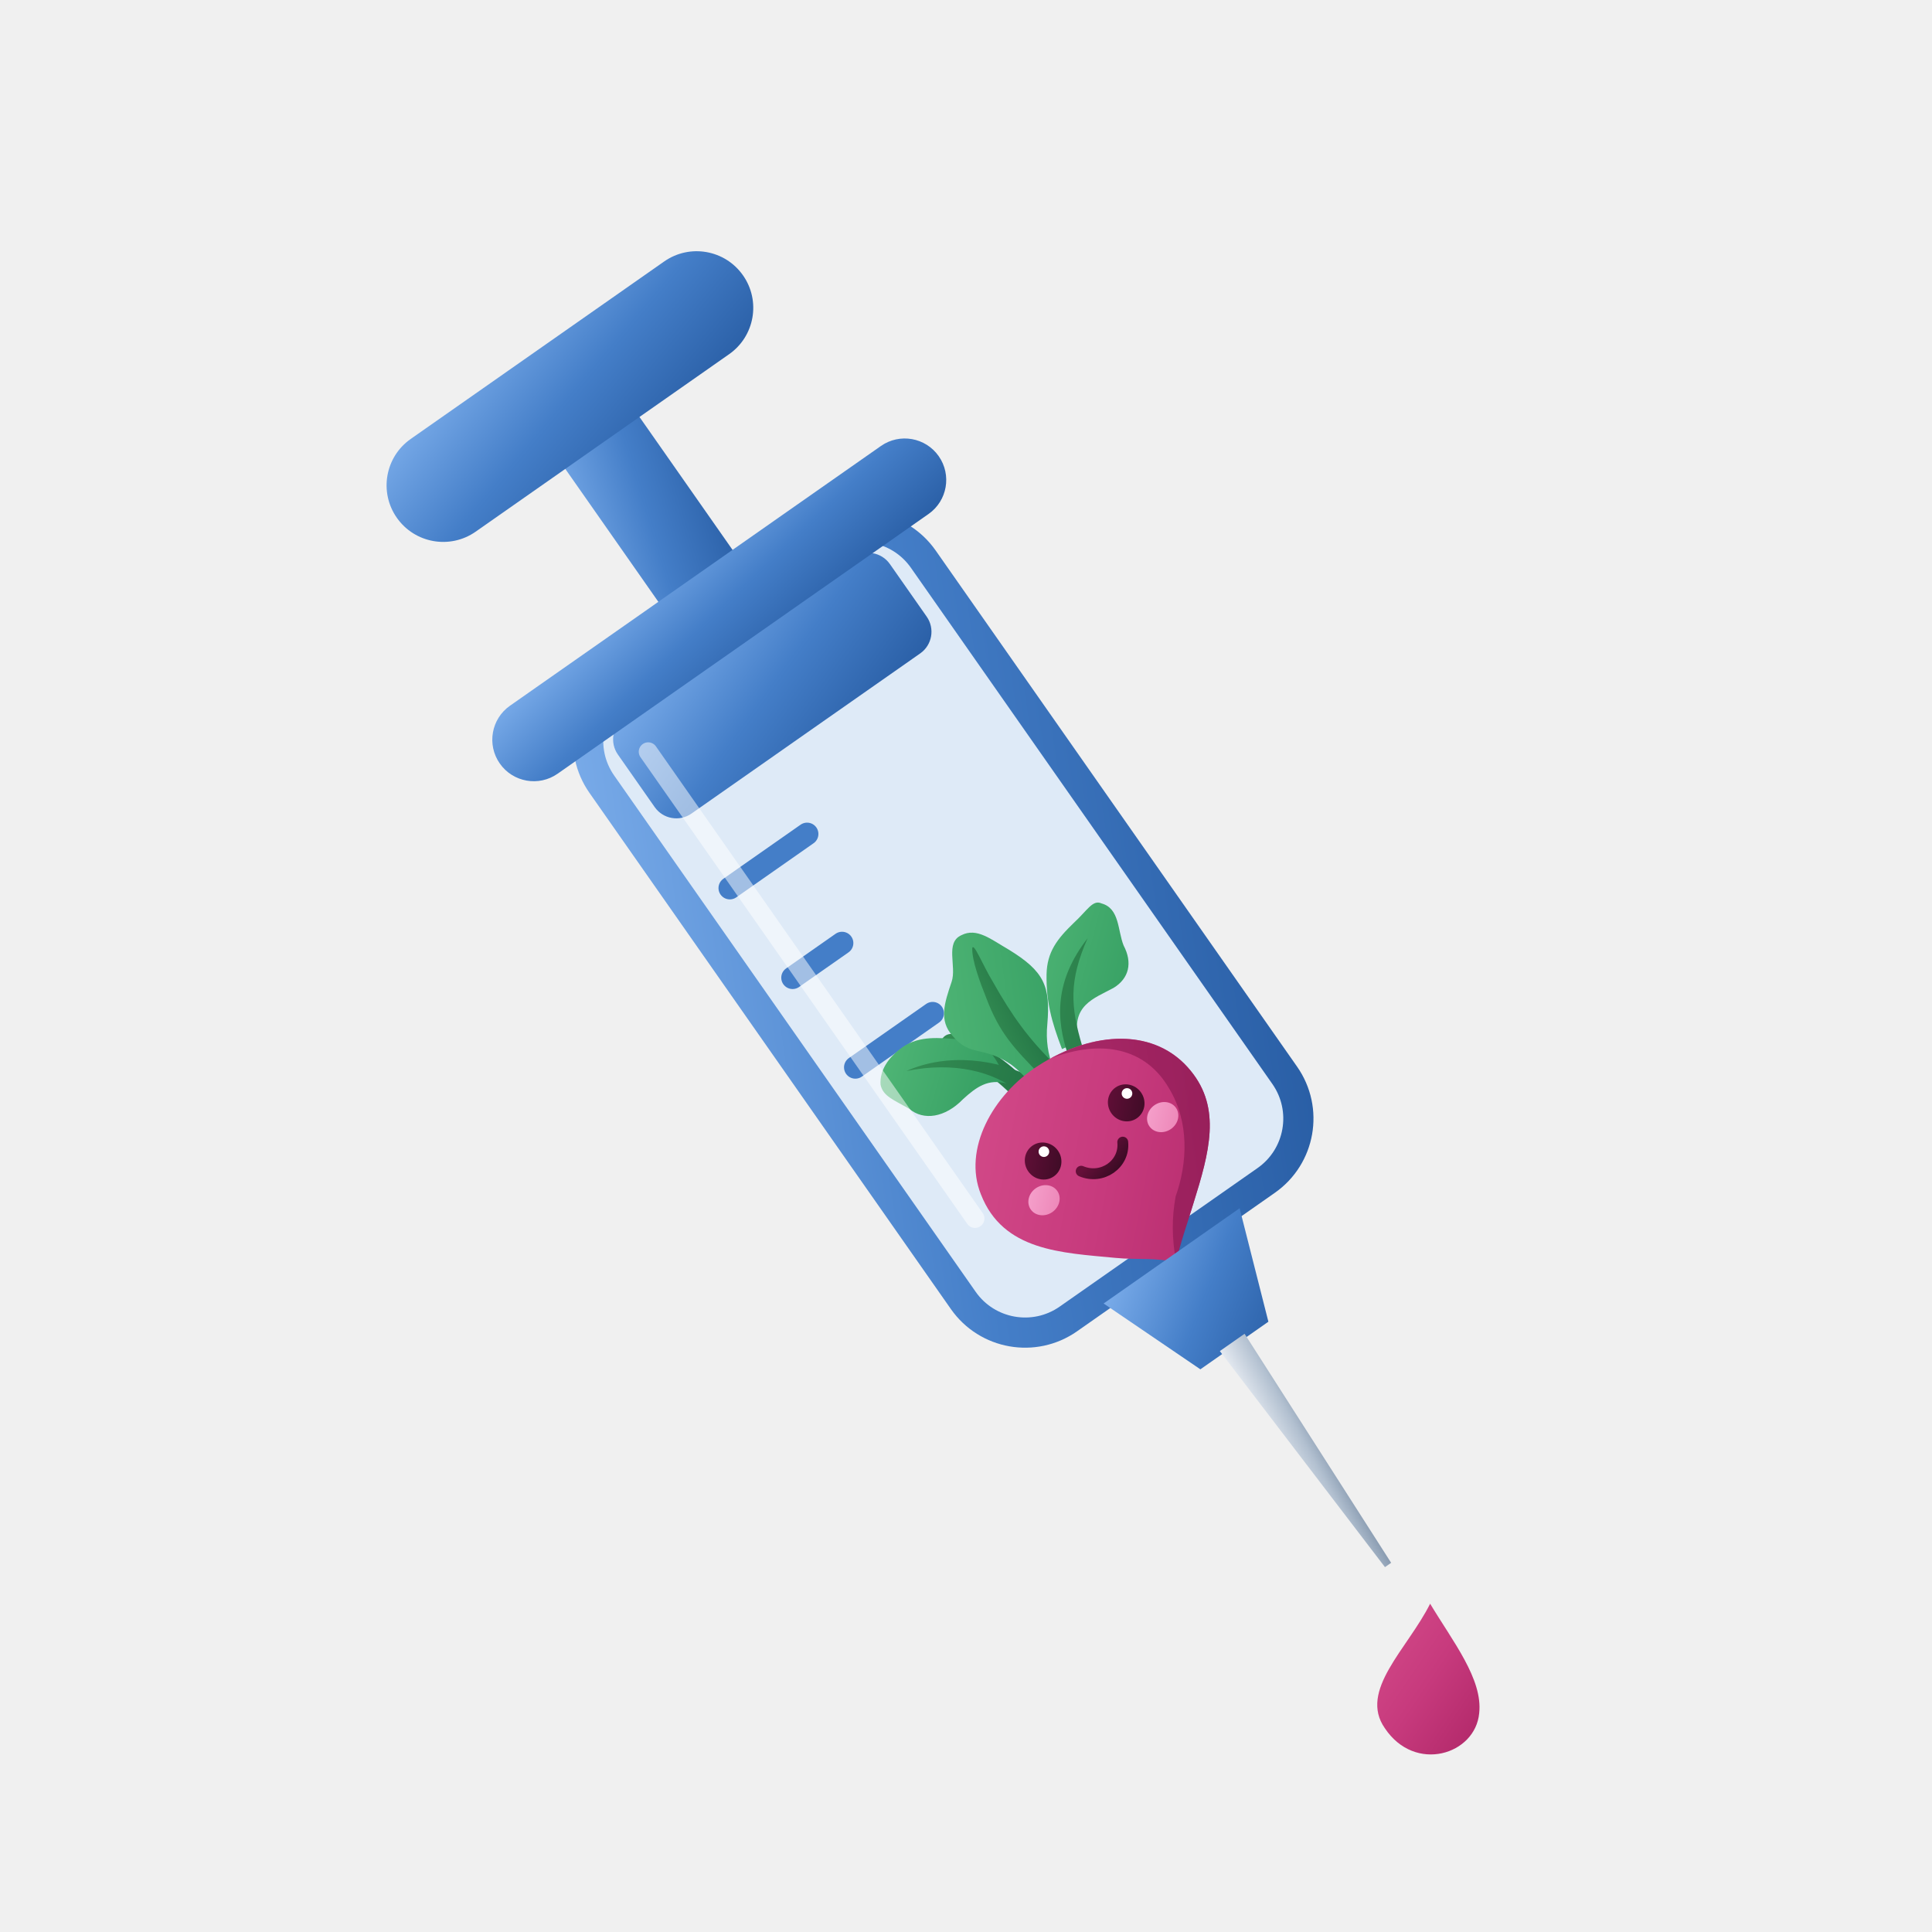
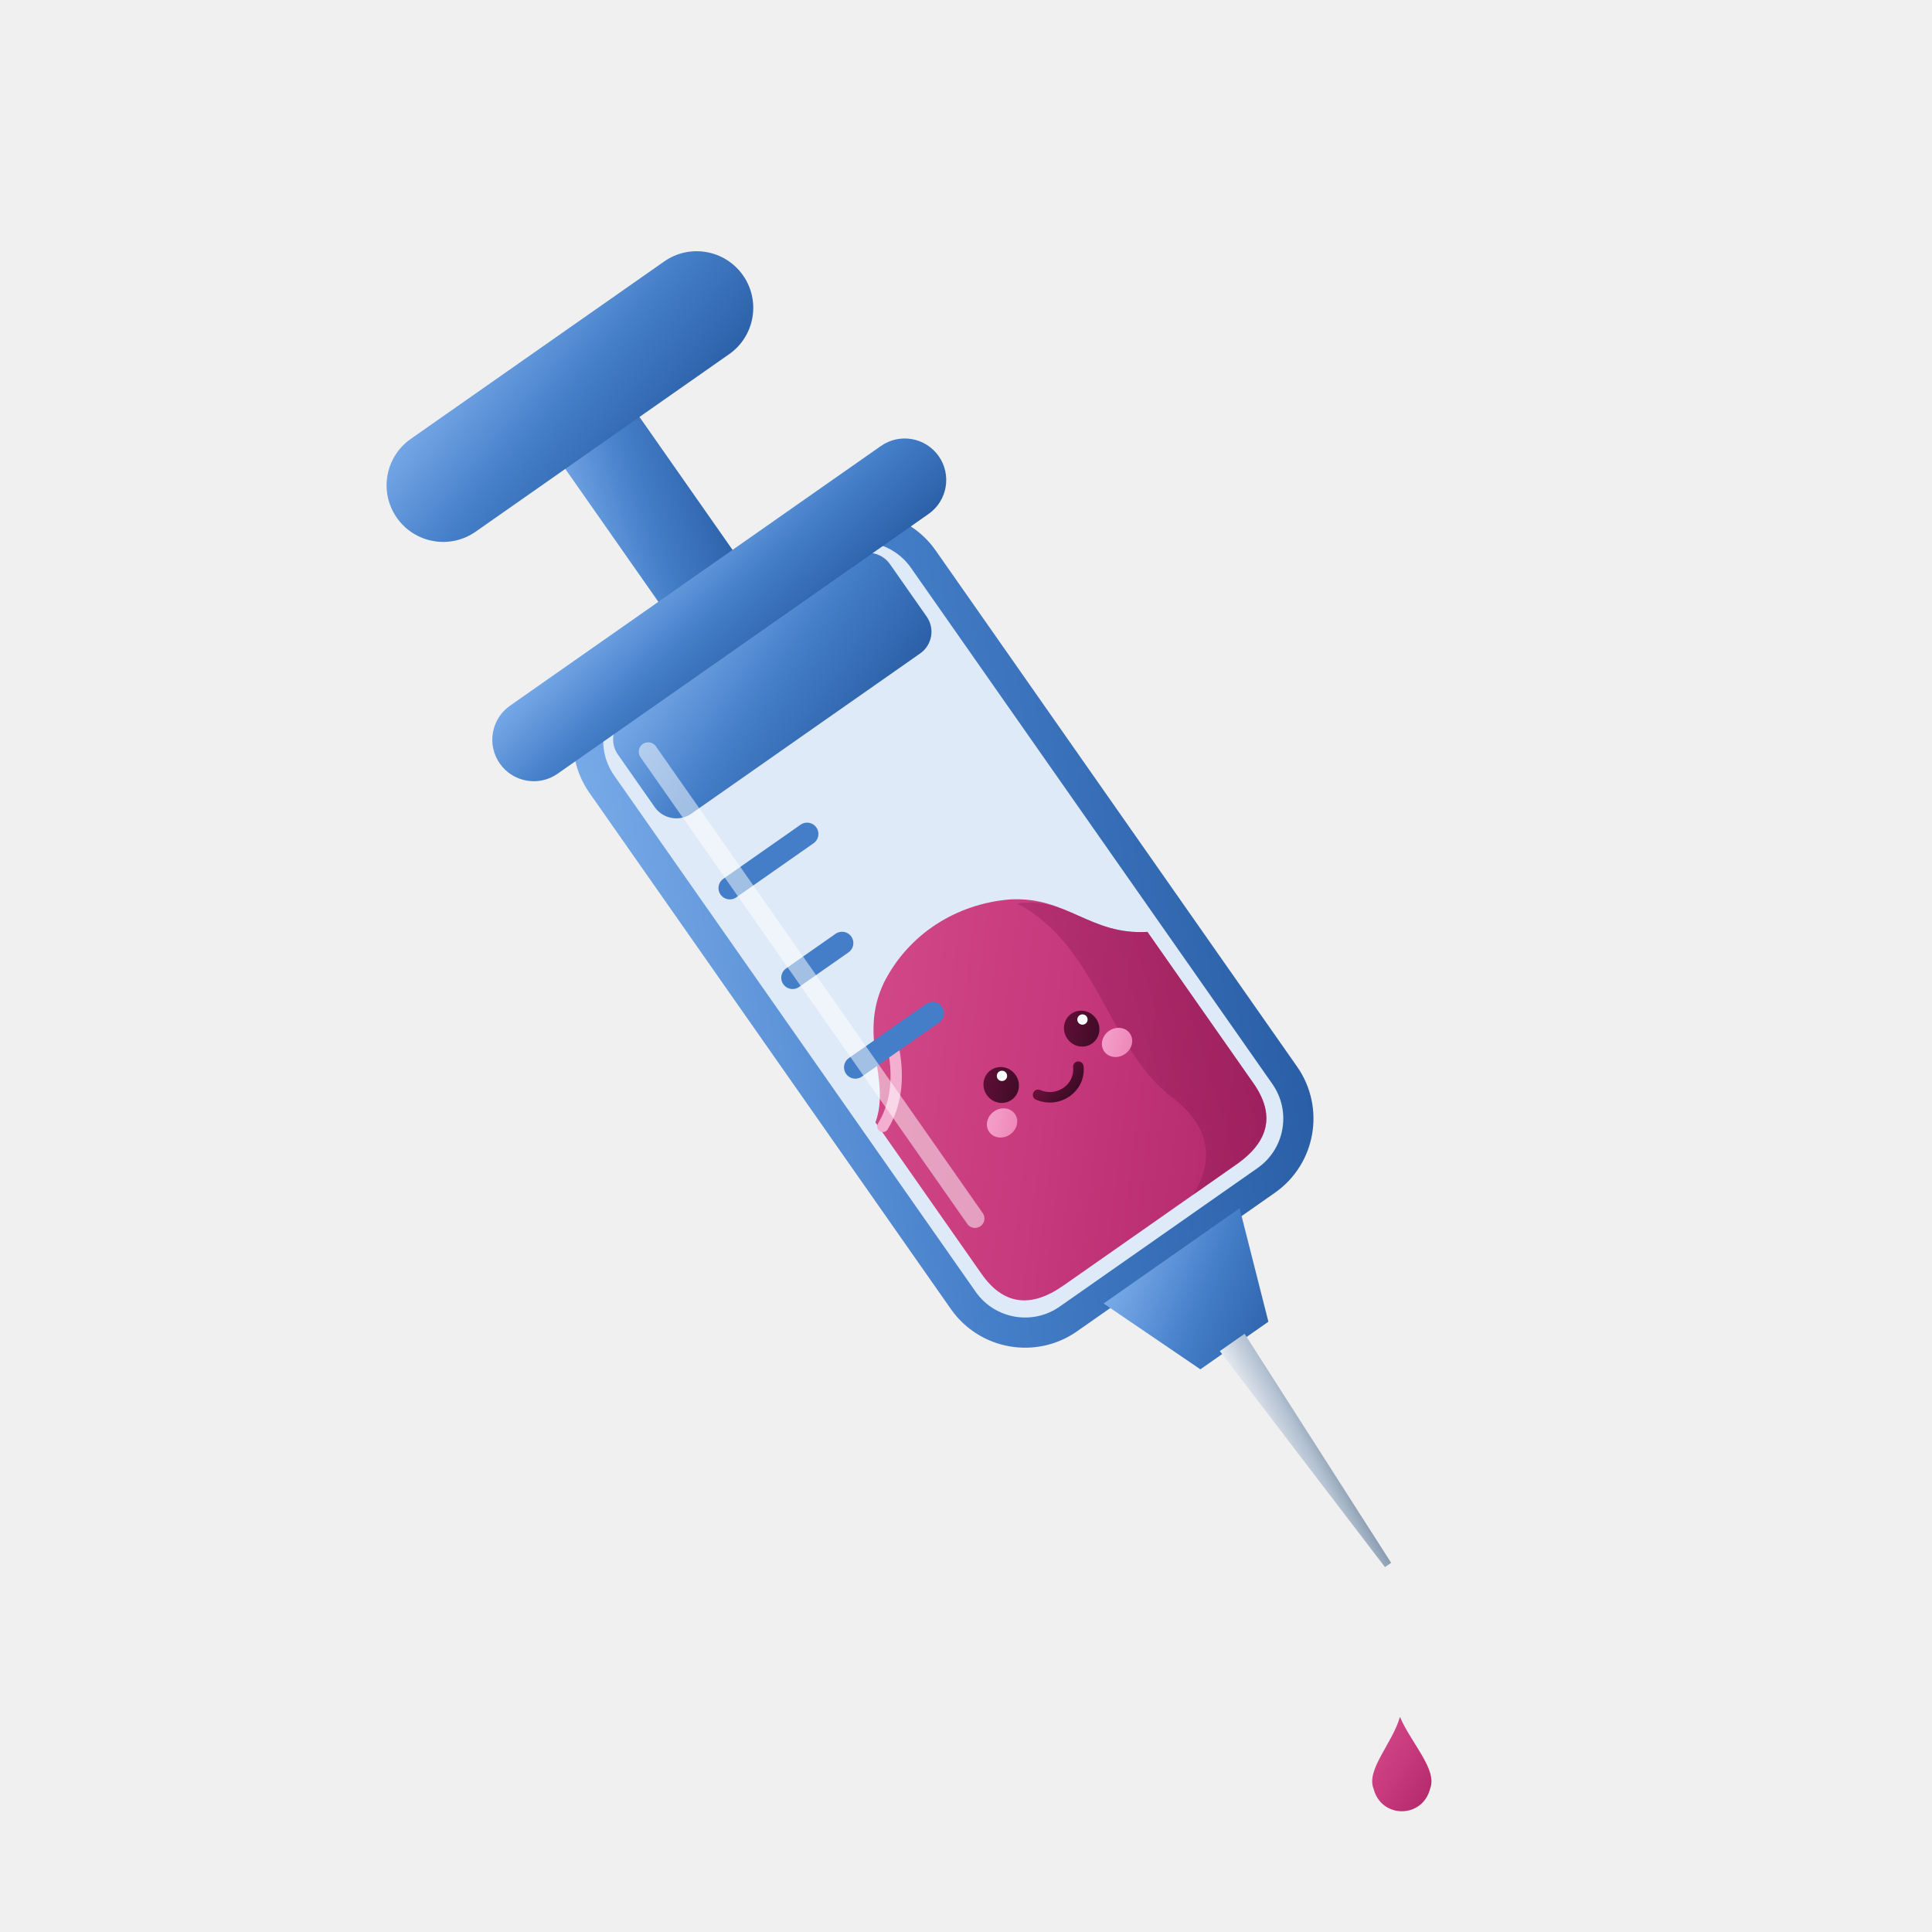
<svg xmlns="http://www.w3.org/2000/svg" viewBox="0 0 512 512" width="512" height="512" fill="none" role="img" aria-label="dependency injection beetroot syringe">
  <defs>
    <linearGradient id="bt-di-light-beet" x1="0" y1="0" x2="1" y2="1">
      <stop offset="0" stop-color="#D44C8A" />
      <stop offset="0.5" stop-color="#C73A7D" />
      <stop offset="1" stop-color="#B02768" />
    </linearGradient>
    <linearGradient id="bt-di-light-shade" x1="0" y1="0" x2="1" y2="1">
      <stop offset="0" stop-color="#A62665" />
      <stop offset="1" stop-color="#8B1952" />
    </linearGradient>
    <linearGradient id="bt-di-light-leaf" x1="0" y1="0" x2="1" y2="1">
      <stop offset="0" stop-color="#51B777" />
      <stop offset="1" stop-color="#329C60" />
    </linearGradient>
    <linearGradient id="bt-di-light-stem" x1="0" y1="0" x2="1" y2="1">
      <stop offset="0" stop-color="#348D53" />
      <stop offset="1" stop-color="#247646" />
    </linearGradient>
    <linearGradient id="bt-di-light-cheek" x1="0" y1="0" x2="1" y2="1">
      <stop offset="0" stop-color="#F6A3CD" />
      <stop offset="1" stop-color="#EC84B6" />
    </linearGradient>
    <linearGradient id="bt-di-light-eye" x1="0" y1="0" x2="1" y2="1">
      <stop offset="0" stop-color="#650F39" />
      <stop offset="1" stop-color="#3A0B24" />
    </linearGradient>
    <linearGradient id="bt-di-light-teal" x1="0" y1="0" x2="1" y2="1">
      <stop offset="0" stop-color="#51BDB8" />
      <stop offset="1" stop-color="#37ABA8" />
    </linearGradient>
    <linearGradient id="bt-di-light-teal-side" x1="0" y1="0" x2="1" y2="1">
      <stop offset="0" stop-color="#298F90" />
      <stop offset="1" stop-color="#1B7378" />
    </linearGradient>
    <linearGradient id="bt-di-light-orange" x1="0" y1="0" x2="1" y2="1">
      <stop offset="0" stop-color="#FFAF64" />
      <stop offset="0.5" stop-color="#F77A27" />
      <stop offset="1" stop-color="#D95517" />
    </linearGradient>
    <linearGradient id="bt-di-light-orange-side" x1="0" y1="0" x2="1" y2="1">
      <stop offset="0" stop-color="#F58A38" />
      <stop offset="1" stop-color="#DD611F" />
    </linearGradient>
    <linearGradient id="bt-di-light-indigo" x1="0" y1="0" x2="1" y2="1">
      <stop offset="0" stop-color="#9890F1" />
      <stop offset="0.5" stop-color="#716BD1" />
      <stop offset="1" stop-color="#514CA5" />
    </linearGradient>
    <linearGradient id="bt-di-light-blue" x1="0" y1="0" x2="1" y2="1">
      <stop offset="0" stop-color="#79ABE9" />
      <stop offset="0.5" stop-color="#447EC8" />
      <stop offset="1" stop-color="#295EA5" />
    </linearGradient>
    <linearGradient id="bt-di-light-silver" x1="0" y1="0" x2="1" y2="1">
      <stop offset="0" stop-color="#E5EAF1" />
      <stop offset="0.5" stop-color="#B2C0D0" />
      <stop offset="1" stop-color="#6F849D" />
    </linearGradient>
    <linearGradient id="bt-di-light-card" x1="0" y1="0" x2="1" y2="1">
      <stop offset="0" stop-color="#F7EDF4" />
      <stop offset="1" stop-color="#E9DBE5" />
    </linearGradient>
    <linearGradient id="bt-di-light-amber" x1="0" y1="0" x2="1" y2="1">
      <stop offset="0" stop-color="#F5CD7A" />
      <stop offset="0.5" stop-color="#D99E3D" />
      <stop offset="1" stop-color="#B27521" />
    </linearGradient>
    <linearGradient id="bt-di-light-palette" x1="0" y1="0" x2="1" y2="1">
      <stop offset="0" stop-color="#F5D2E9" />
      <stop offset="0.5" stop-color="#DE9AC6" />
      <stop offset="1" stop-color="#B96FA5" />
    </linearGradient>
  </defs>
  <g transform="rotate(-35 256 255)">
    <rect x="244" y="69" width="24" height="74" rx="8" fill="url(#bt-di-light-blue)" />
    <rect x="200" y="57" width="112" height="30" rx="15" fill="url(#bt-di-light-blue)" />
    <rect x="204" y="141" width="104" height="207" rx="20" fill="#DCEAF9" fill-opacity=".88" stroke="url(#bt-di-light-blue)" stroke-width="8" />
+     <path d="M212 276C222 269 221 255 235 247 248 240 263 241 275 248 288 256 287 268 300 276V325Q300 340 284 340H228Q212 340 212 325Z" fill="url(#bt-di-light-beet)" />
+     <path d="M276 250C287 271 274 295 280 315Q286 333 270 340H284Q300 340 300 325V276C287 268 288 256 276 250Z" fill="url(#bt-di-light-shade)" opacity=".55" />
+     <path d="M213 278q9-4 14-15" stroke="#F3AED0" stroke-width="3" stroke-linecap="round" />
+     <g transform="translate(258 287) scale(0.31)">
+       <ellipse cx="-42" cy="0" rx="15" ry="15.5" fill="url(#bt-di-light-eye)" />
+       <ellipse cx="42" cy="0" rx="15" ry="15.5" fill="url(#bt-di-light-eye)" />
+       <circle cx="-37" cy="-6" r="4.4" fill="#FFF" />
+       <circle cx="47" cy="-6" r="4.4" fill="#FFF" />
+       <ellipse cx="-60" cy="27" rx="13.4" ry="12" fill="url(#bt-di-light-cheek)" />
+       <ellipse cx="60" cy="27" rx="13.4" ry="12" fill="url(#bt-di-light-cheek)" />
+       <path d="M-21 25C-11 41 12 41 21 25" stroke="url(#bt-di-light-eye)" stroke-width="9" stroke-linecap="round" />
+     </g>
    <rect x="212" y="150" width="88" height="31" rx="7" fill="url(#bt-di-light-blue)" />
    <path d="M216 203h25m-25 29h16m-16 29h25" stroke="#447EC8" stroke-width="6" stroke-linecap="round" />
-     <g transform="translate(215 243) scale(.32)">
-       <g>
-         <path d="M105 151C101 126 93 105 79 86" fill="none" stroke="url(#bt-di-light-stem)" stroke-width="17" stroke-linecap="round" />
-         <path d="M98 139C88 127 76 127 61 129 40 133 24 125 20 110 14 97 8 89 12 80 18 70 30 65 45 65 62 65 75 77 85 85 98 93 108 106 98 139Z" fill="url(#bt-di-light-leaf)" />
-         <path d="M102 150C95 125 73 99 36 83 73 90 104 119 118 147Z" fill="url(#bt-di-light-stem)" />
-         <path d="M125 149C125 125 126 105 120 87 110 61 96 63 94 40 92 23 104 14 119 3 130-5 133-27 148-24 162-22 166-7 173 8 187 40 184 53 164 77 146 98 144 119 143 149Z" fill="url(#bt-di-light-leaf)" transform="translate(-10 41)" />
-         <path d="M125 150C120 119 117 102 125 71 128 58 133 39 139 31 143 27 138 48 137 64 134 95 134 119 140 150Z" fill="url(#bt-di-light-stem)" />
-         <path d="M152 142C158 118 164 102 177 84 188 69 201 65 220 62 235 60 244 55 248 62 258 74 246 88 243 101 241 117 231 126 216 125 198 123 178 116 167 145Z" fill="url(#bt-di-light-leaf)" />
-         <path d="M153 150C162 118 180 92 222 79 189 99 178 117 167 150Z" fill="url(#bt-di-light-stem)" />
-         <path d="M128 142C83 140 37 163 28 202 16 251 55 280 89 309 103 321 117 328 128 341 139 329 153 321 168 309 203 282 232 258 229 218 226 172 182 144 128 142Z" fill="url(#bt-di-light-beet)" />
-         <path d="M140 143C184 154 209 181 206 219 204 252 183 279 159 296 146 309 137 322 128 341 140 330 154 320 168 309 203 282 232 258 229 218 226 177 191 149 140 143Z" fill="url(#bt-di-light-shade)" opacity=".85" />
-         <ellipse cx="86" cy="209" rx="15" ry="15.5" fill="url(#bt-di-light-eye)" />
-         <ellipse cx="170" cy="209" rx="15" ry="15.5" fill="url(#bt-di-light-eye)" />
-         <circle cx="91" cy="203" r="4.4" fill="#FFF" />
-         <circle cx="175" cy="203" r="4.4" fill="#FFF" />
-         <ellipse cx="68" cy="236" rx="13.4" ry="12" fill="url(#bt-di-light-cheek)" />
-         <ellipse cx="188" cy="236" rx="13.4" ry="12" fill="url(#bt-di-light-cheek)" />
-         <path d="M107 234C117 250 140 250 149 234" stroke="url(#bt-di-light-eye)" stroke-width="9" stroke-linecap="round" />
-       </g>
-     </g>
    <path d="m234 350 11 29h22l11-29" fill="url(#bt-di-light-blue)" />
    <path d="M252 378h8l-3 72h-2Z" fill="url(#bt-di-light-silver)" />
    <rect x="185" y="130" width="142" height="22" rx="11" fill="url(#bt-di-light-blue)" />
    <path d="M219 161v151" stroke="#FFF" stroke-width="5" stroke-linecap="round" opacity=".5" />
  </g>
-   <path d="M379 425c-6 12-19 23-12 33 8 12 24 7 25-4 1-9-7-19-13-29Z" fill="url(#bt-di-light-beet)" />
+   <path d="M371 455C369 462 362 469 364 474 366 482 377 482 379 474 381 469 374 462 371 455Z" fill="url(#bt-di-light-beet)" />
</svg>
